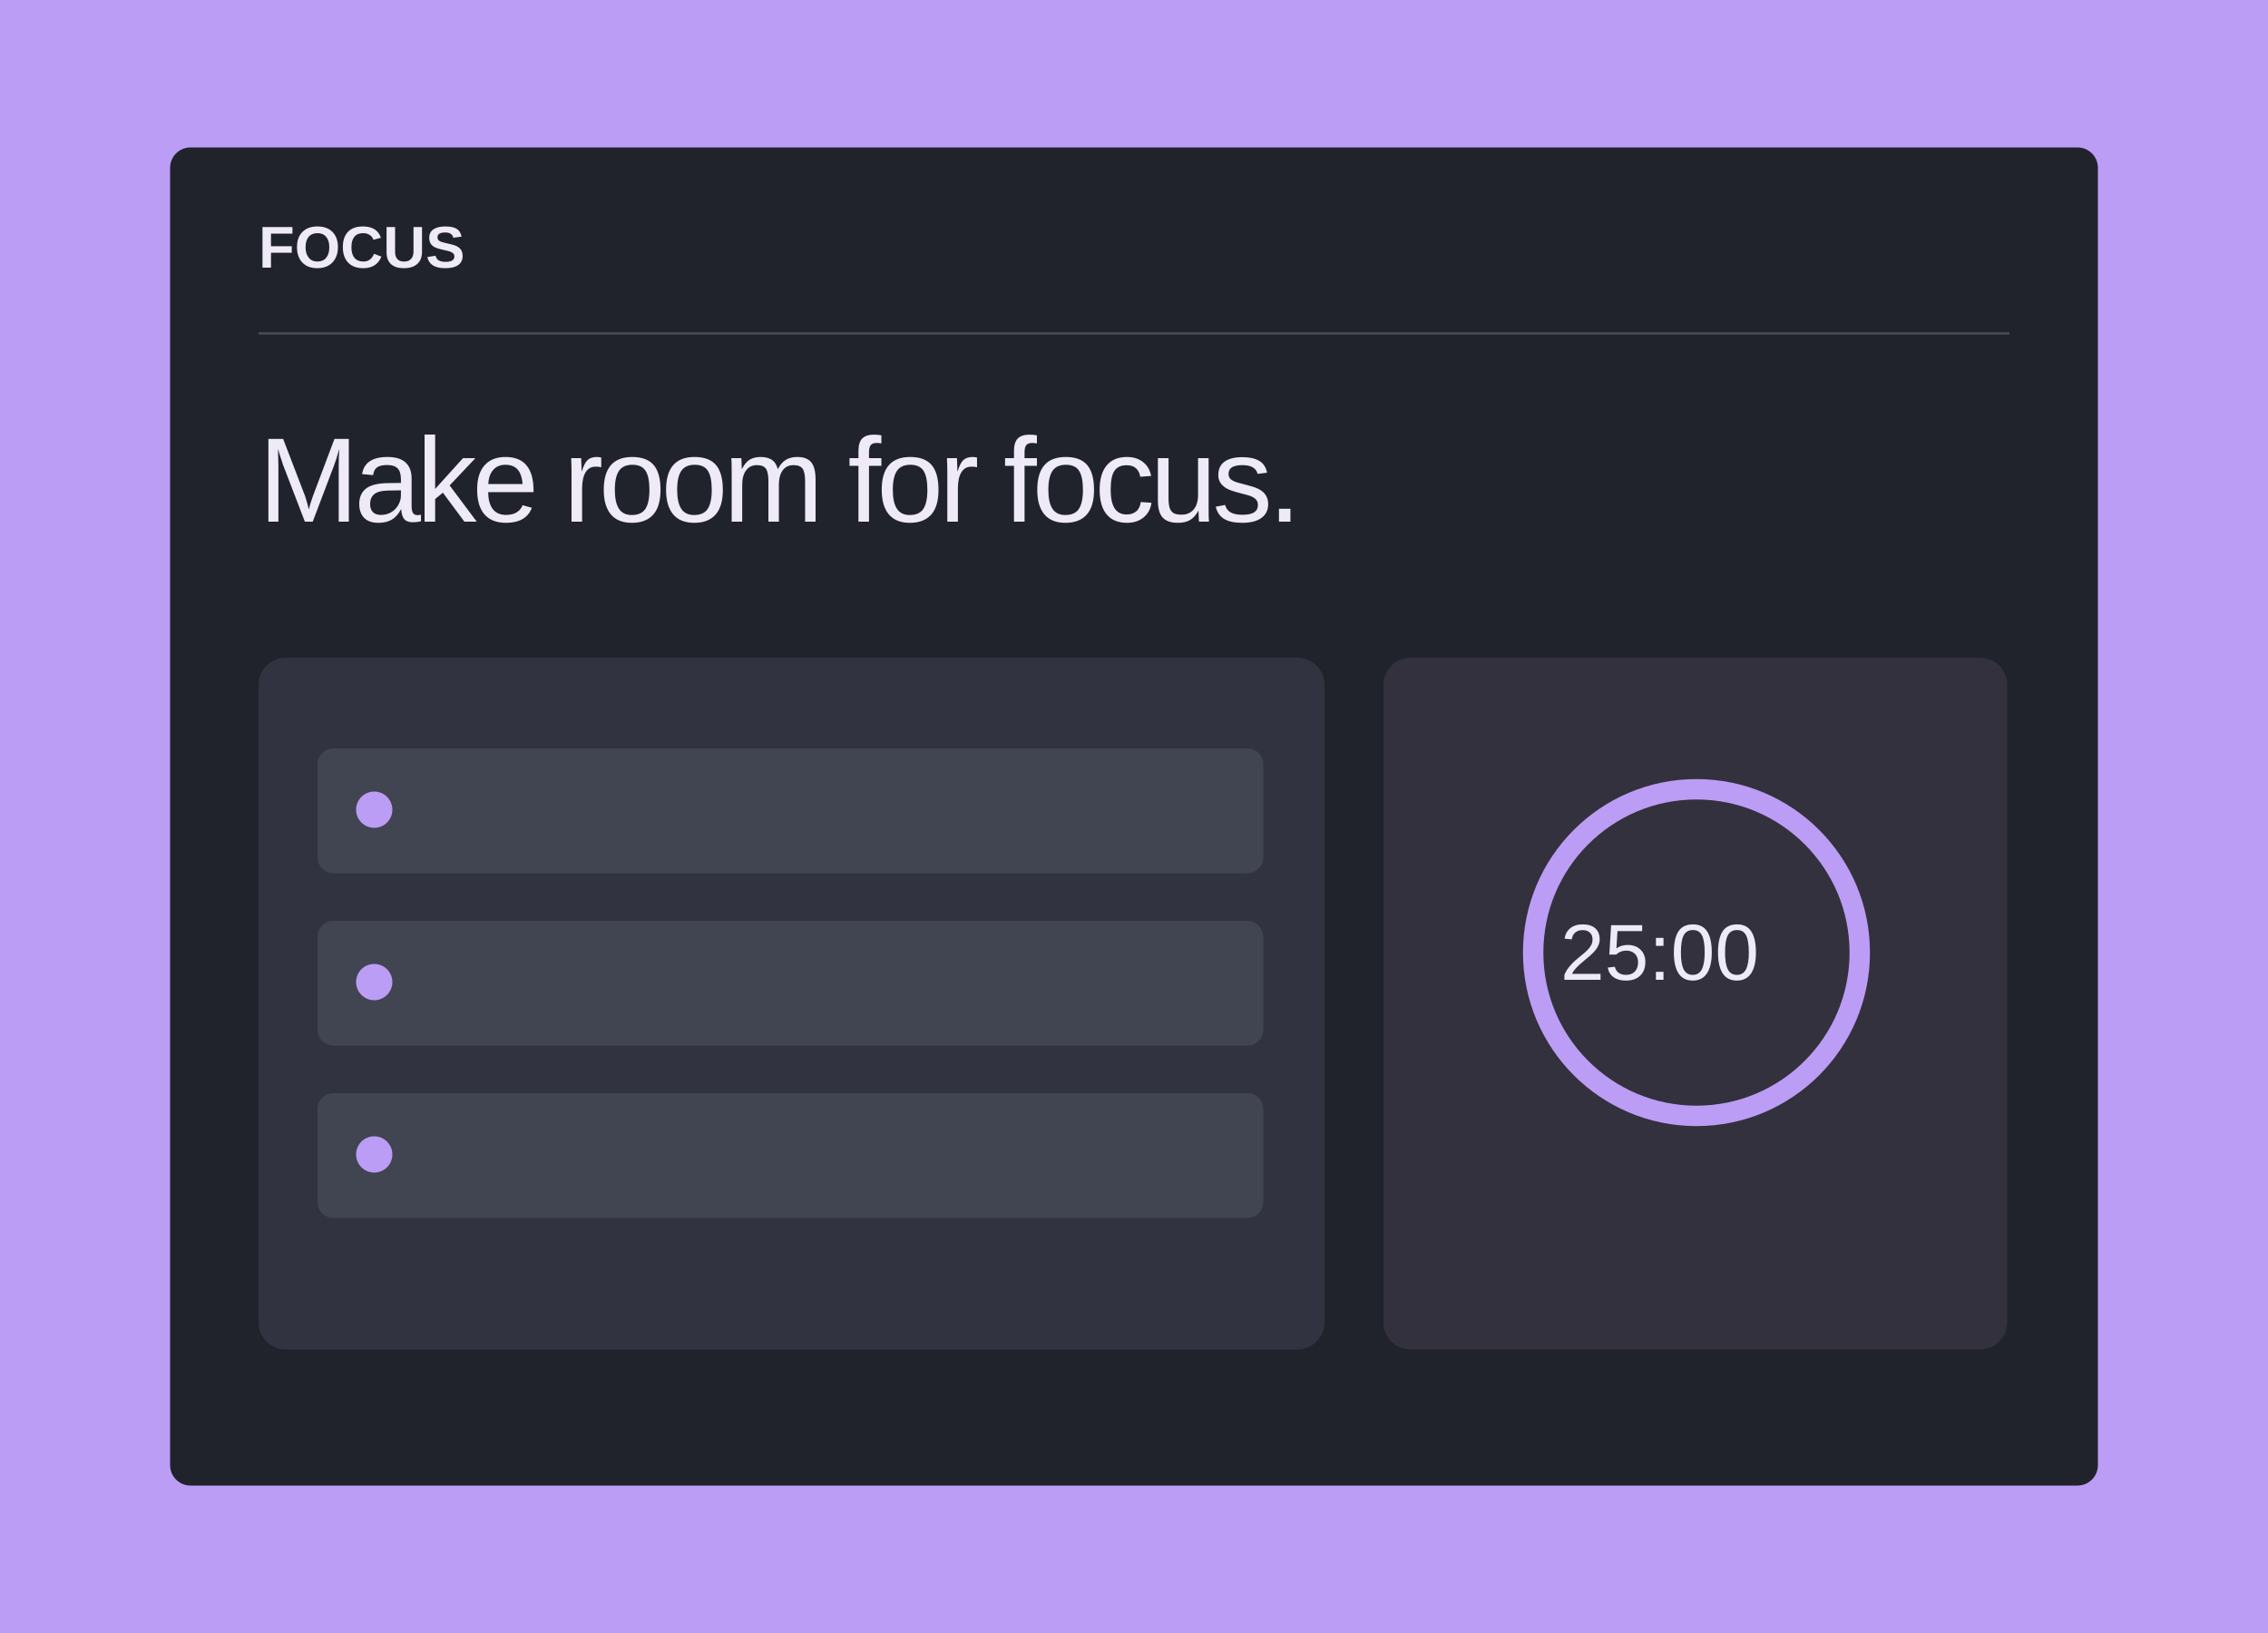
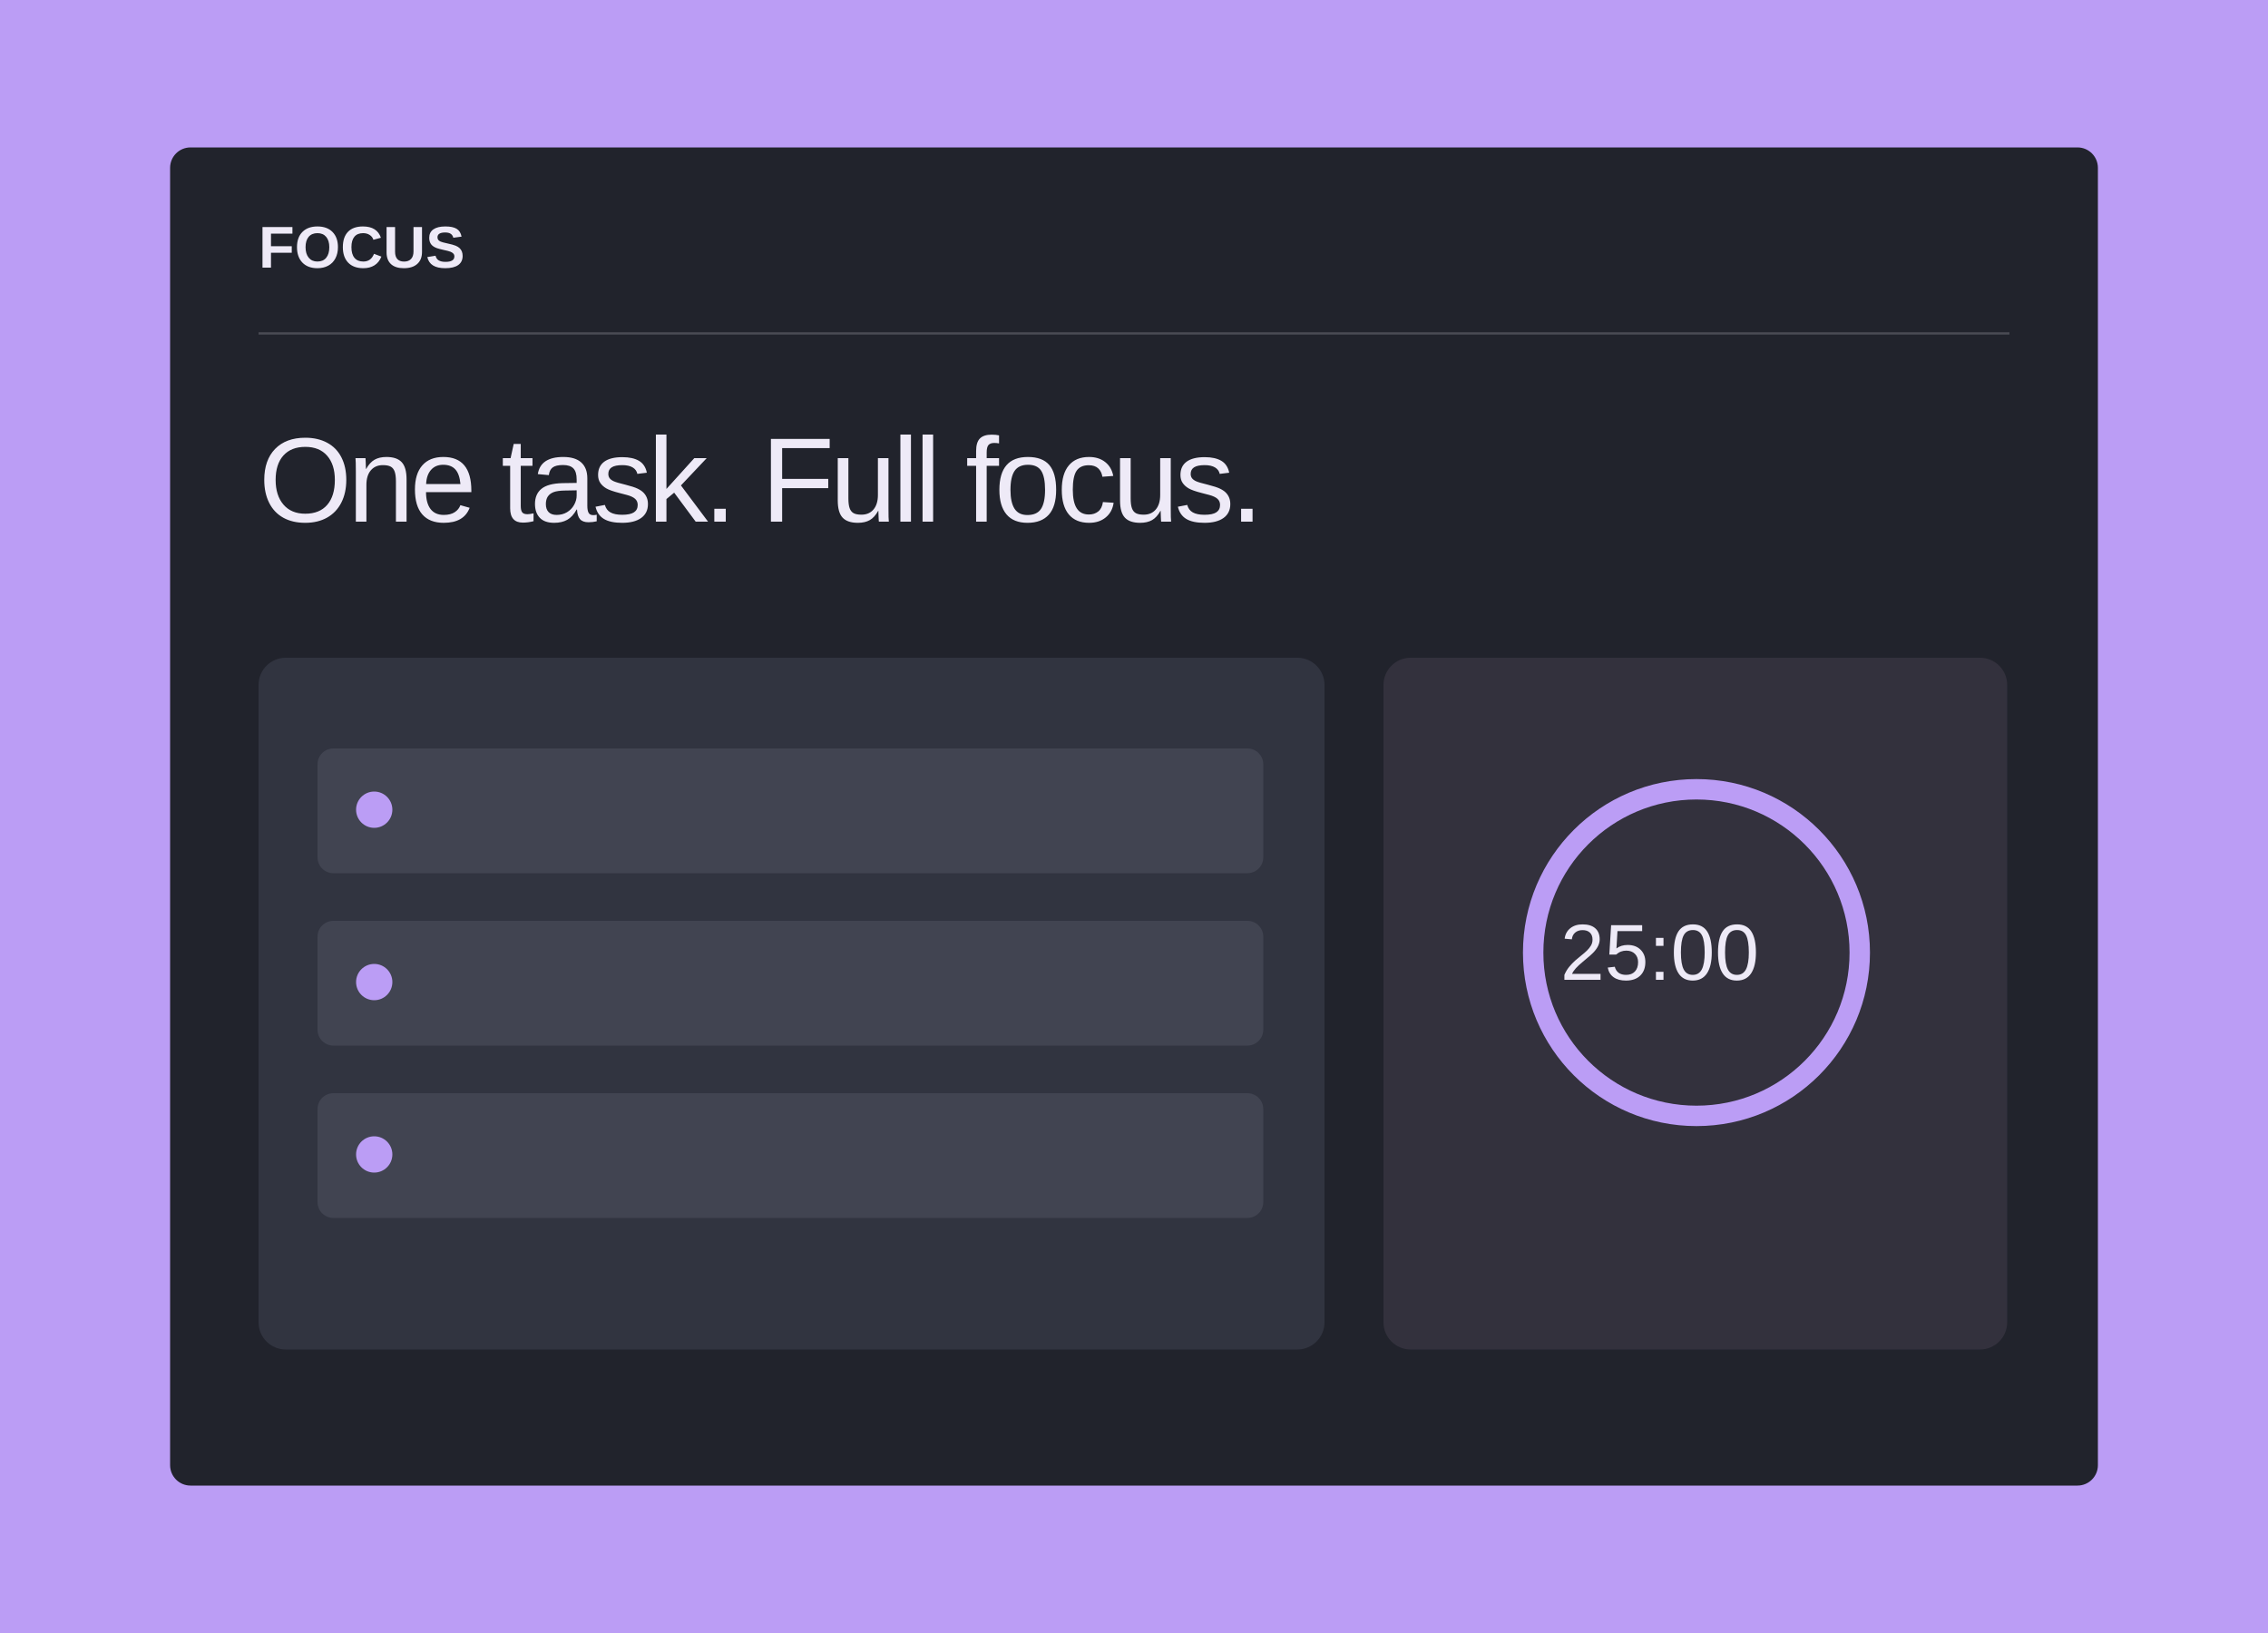
<svg xmlns="http://www.w3.org/2000/svg" width="1000" height="720" viewBox="0 0 1000 720">
  <rect width="1000" height="720" fill="#bb9df5" />
  <rect x="75" y="65" width="850" height="590" rx="9" fill="#21232c" />
  <text x="114" y="118" fill="#eeeaf7" font-family="Arial,sans-serif" font-size="26" font-weight="700">FOCUS</text>
  <path d="M114 147H886" stroke="#eeeaf7" opacity=".2" />
-   <text x="114" y="230" fill="#eeeaf7" font-family="Arial,sans-serif" font-size="53" letter-spacing="-2">Make room for focus.</text>
+   <text x="114" y="230" fill="#eeeaf7" font-family="Arial,sans-serif" font-size="53" letter-spacing="-2">One task. Full focus.</text>
  <rect x="114" y="290" width="470" height="305" rx="12" fill="#313440" />
  <rect x="610" y="290" width="275" height="305" rx="12" fill="#33313d" />
  <circle cx="748" cy="420" r="72" fill="none" stroke="#bb9df5" stroke-width="9" />
  <text x="688" y="432" fill="#eeeaf7" font-family="Arial" font-size="35">25:00</text>
  <rect x="140" y="330" width="417" height="55" rx="7" fill="#414451" />
  <circle cx="165" cy="357" r="8" fill="#bb9df5" />
  <rect x="140" y="406" width="417" height="55" rx="7" fill="#414451" />
  <circle cx="165" cy="433" r="8" fill="#bb9df5" />
  <rect x="140" y="482" width="417" height="55" rx="7" fill="#414451" />
  <circle cx="165" cy="509" r="8" fill="#bb9df5" />
</svg>
